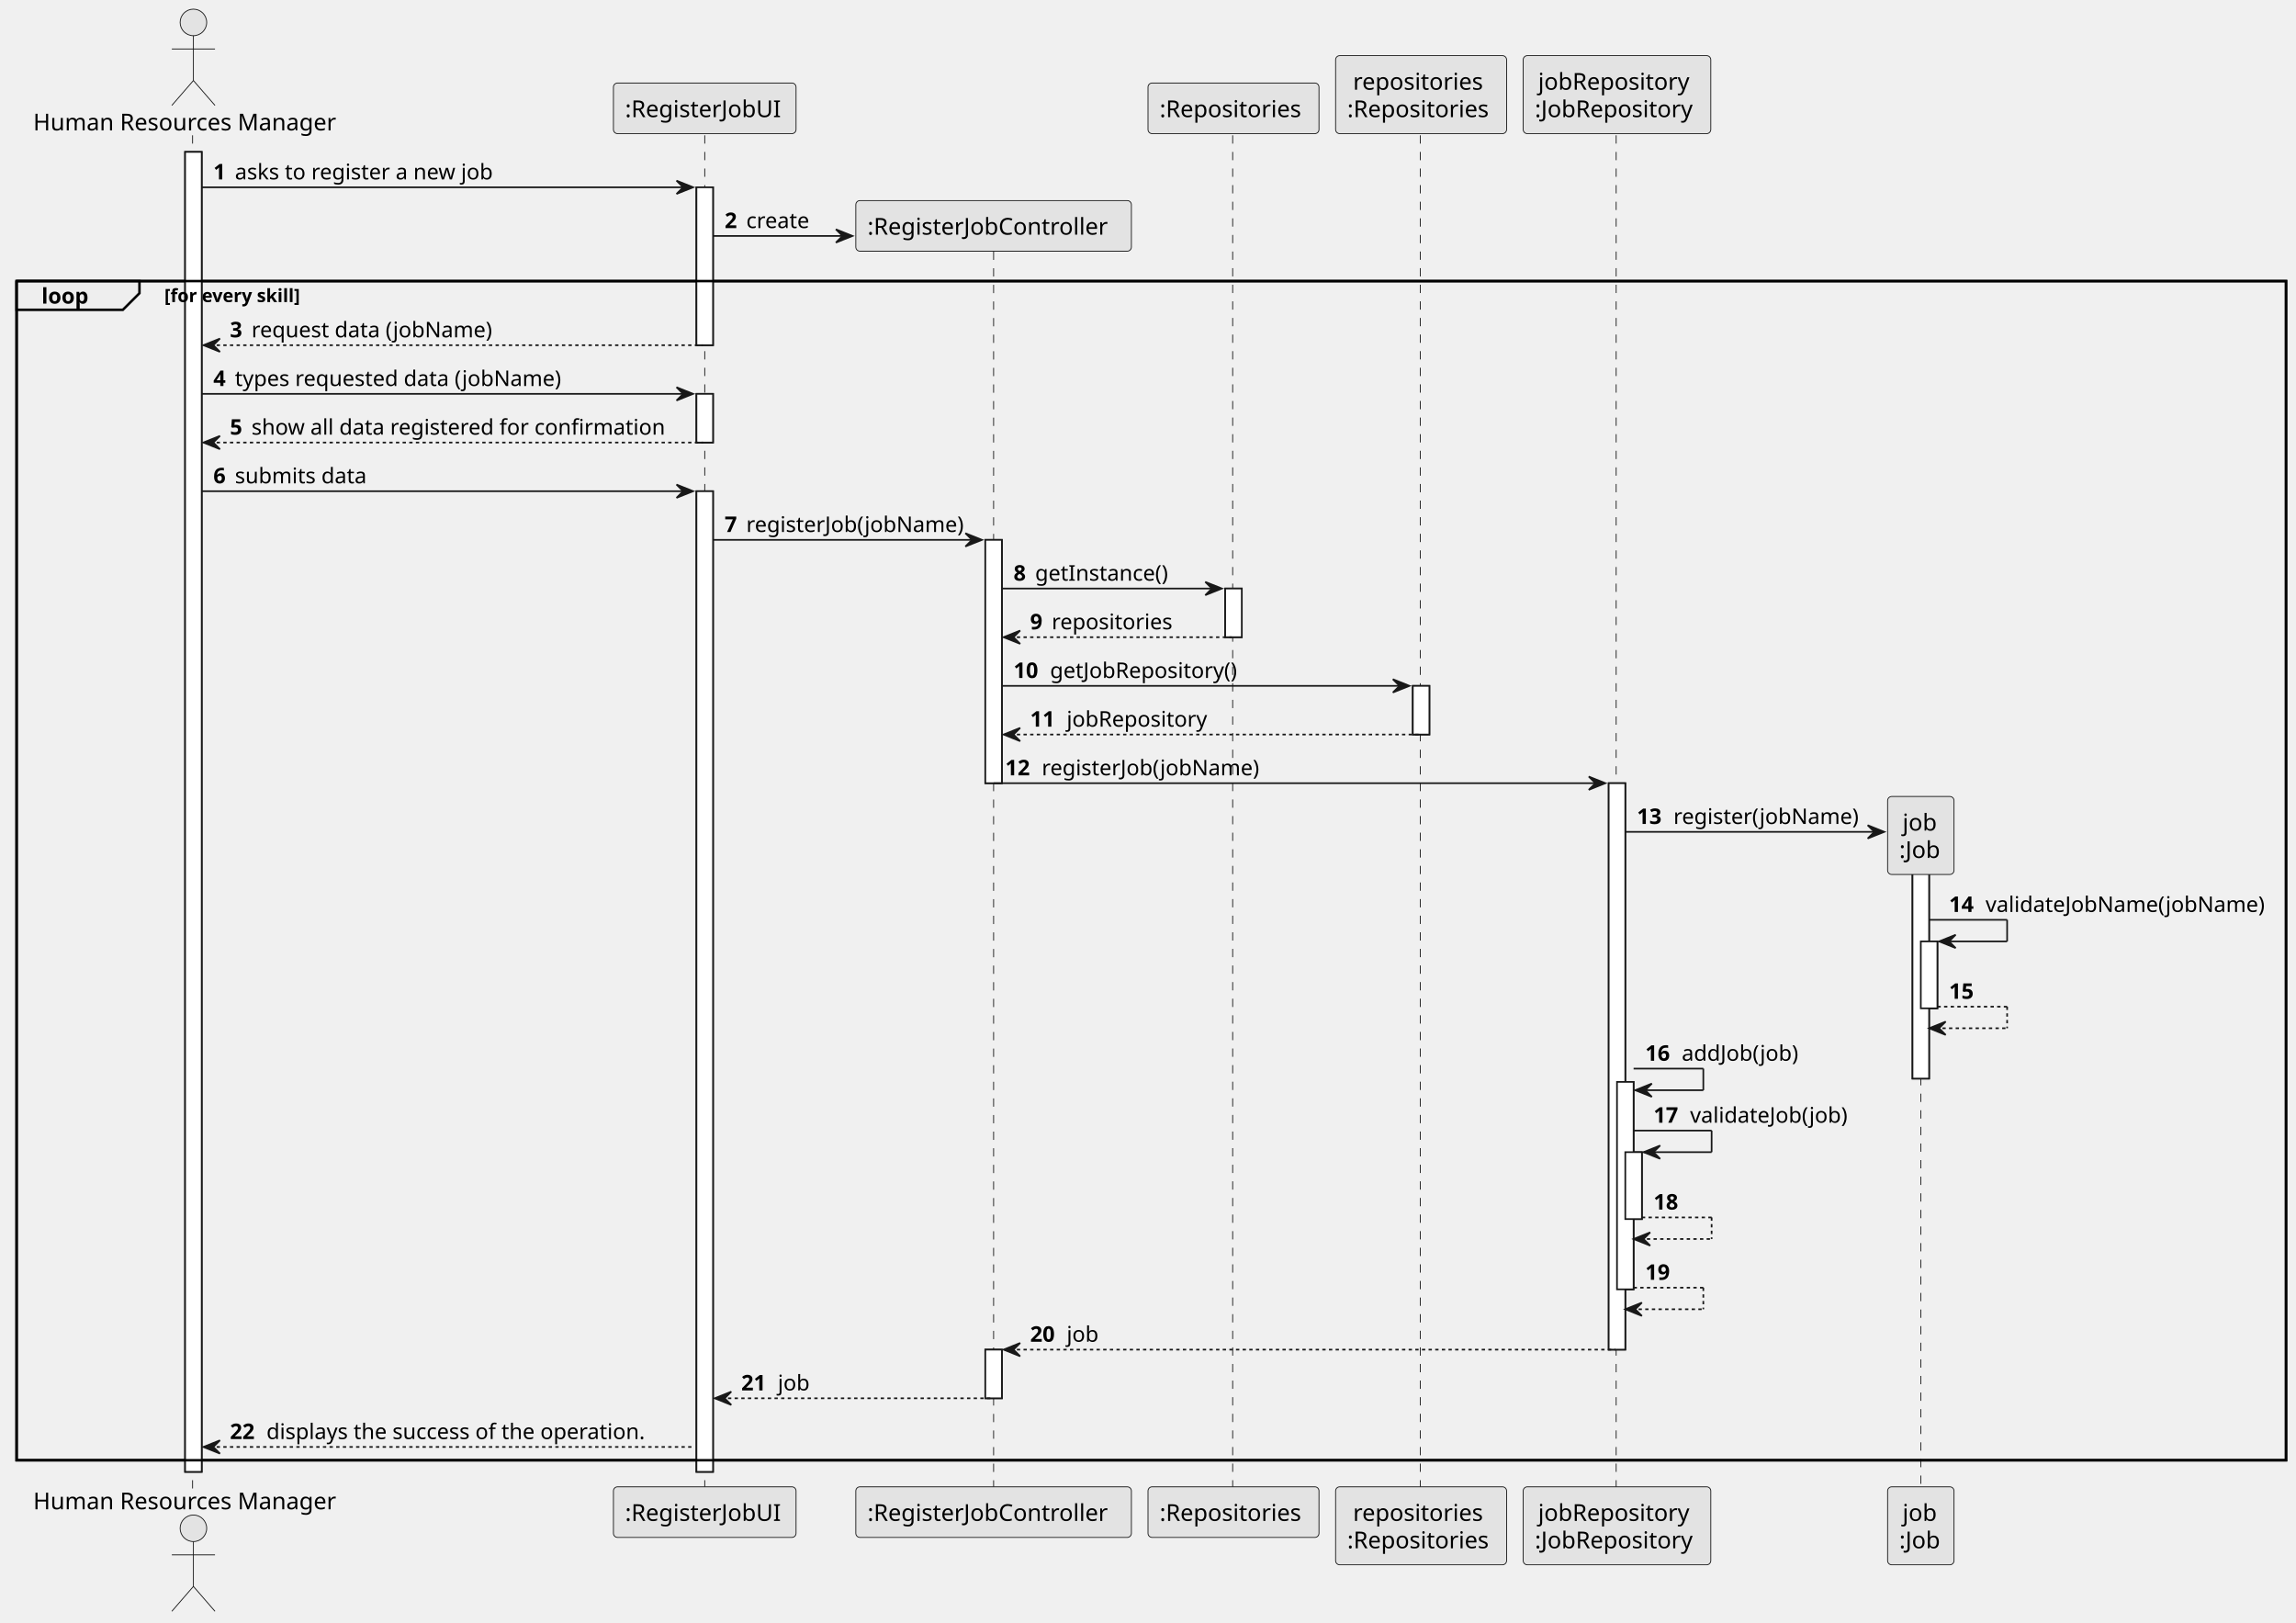
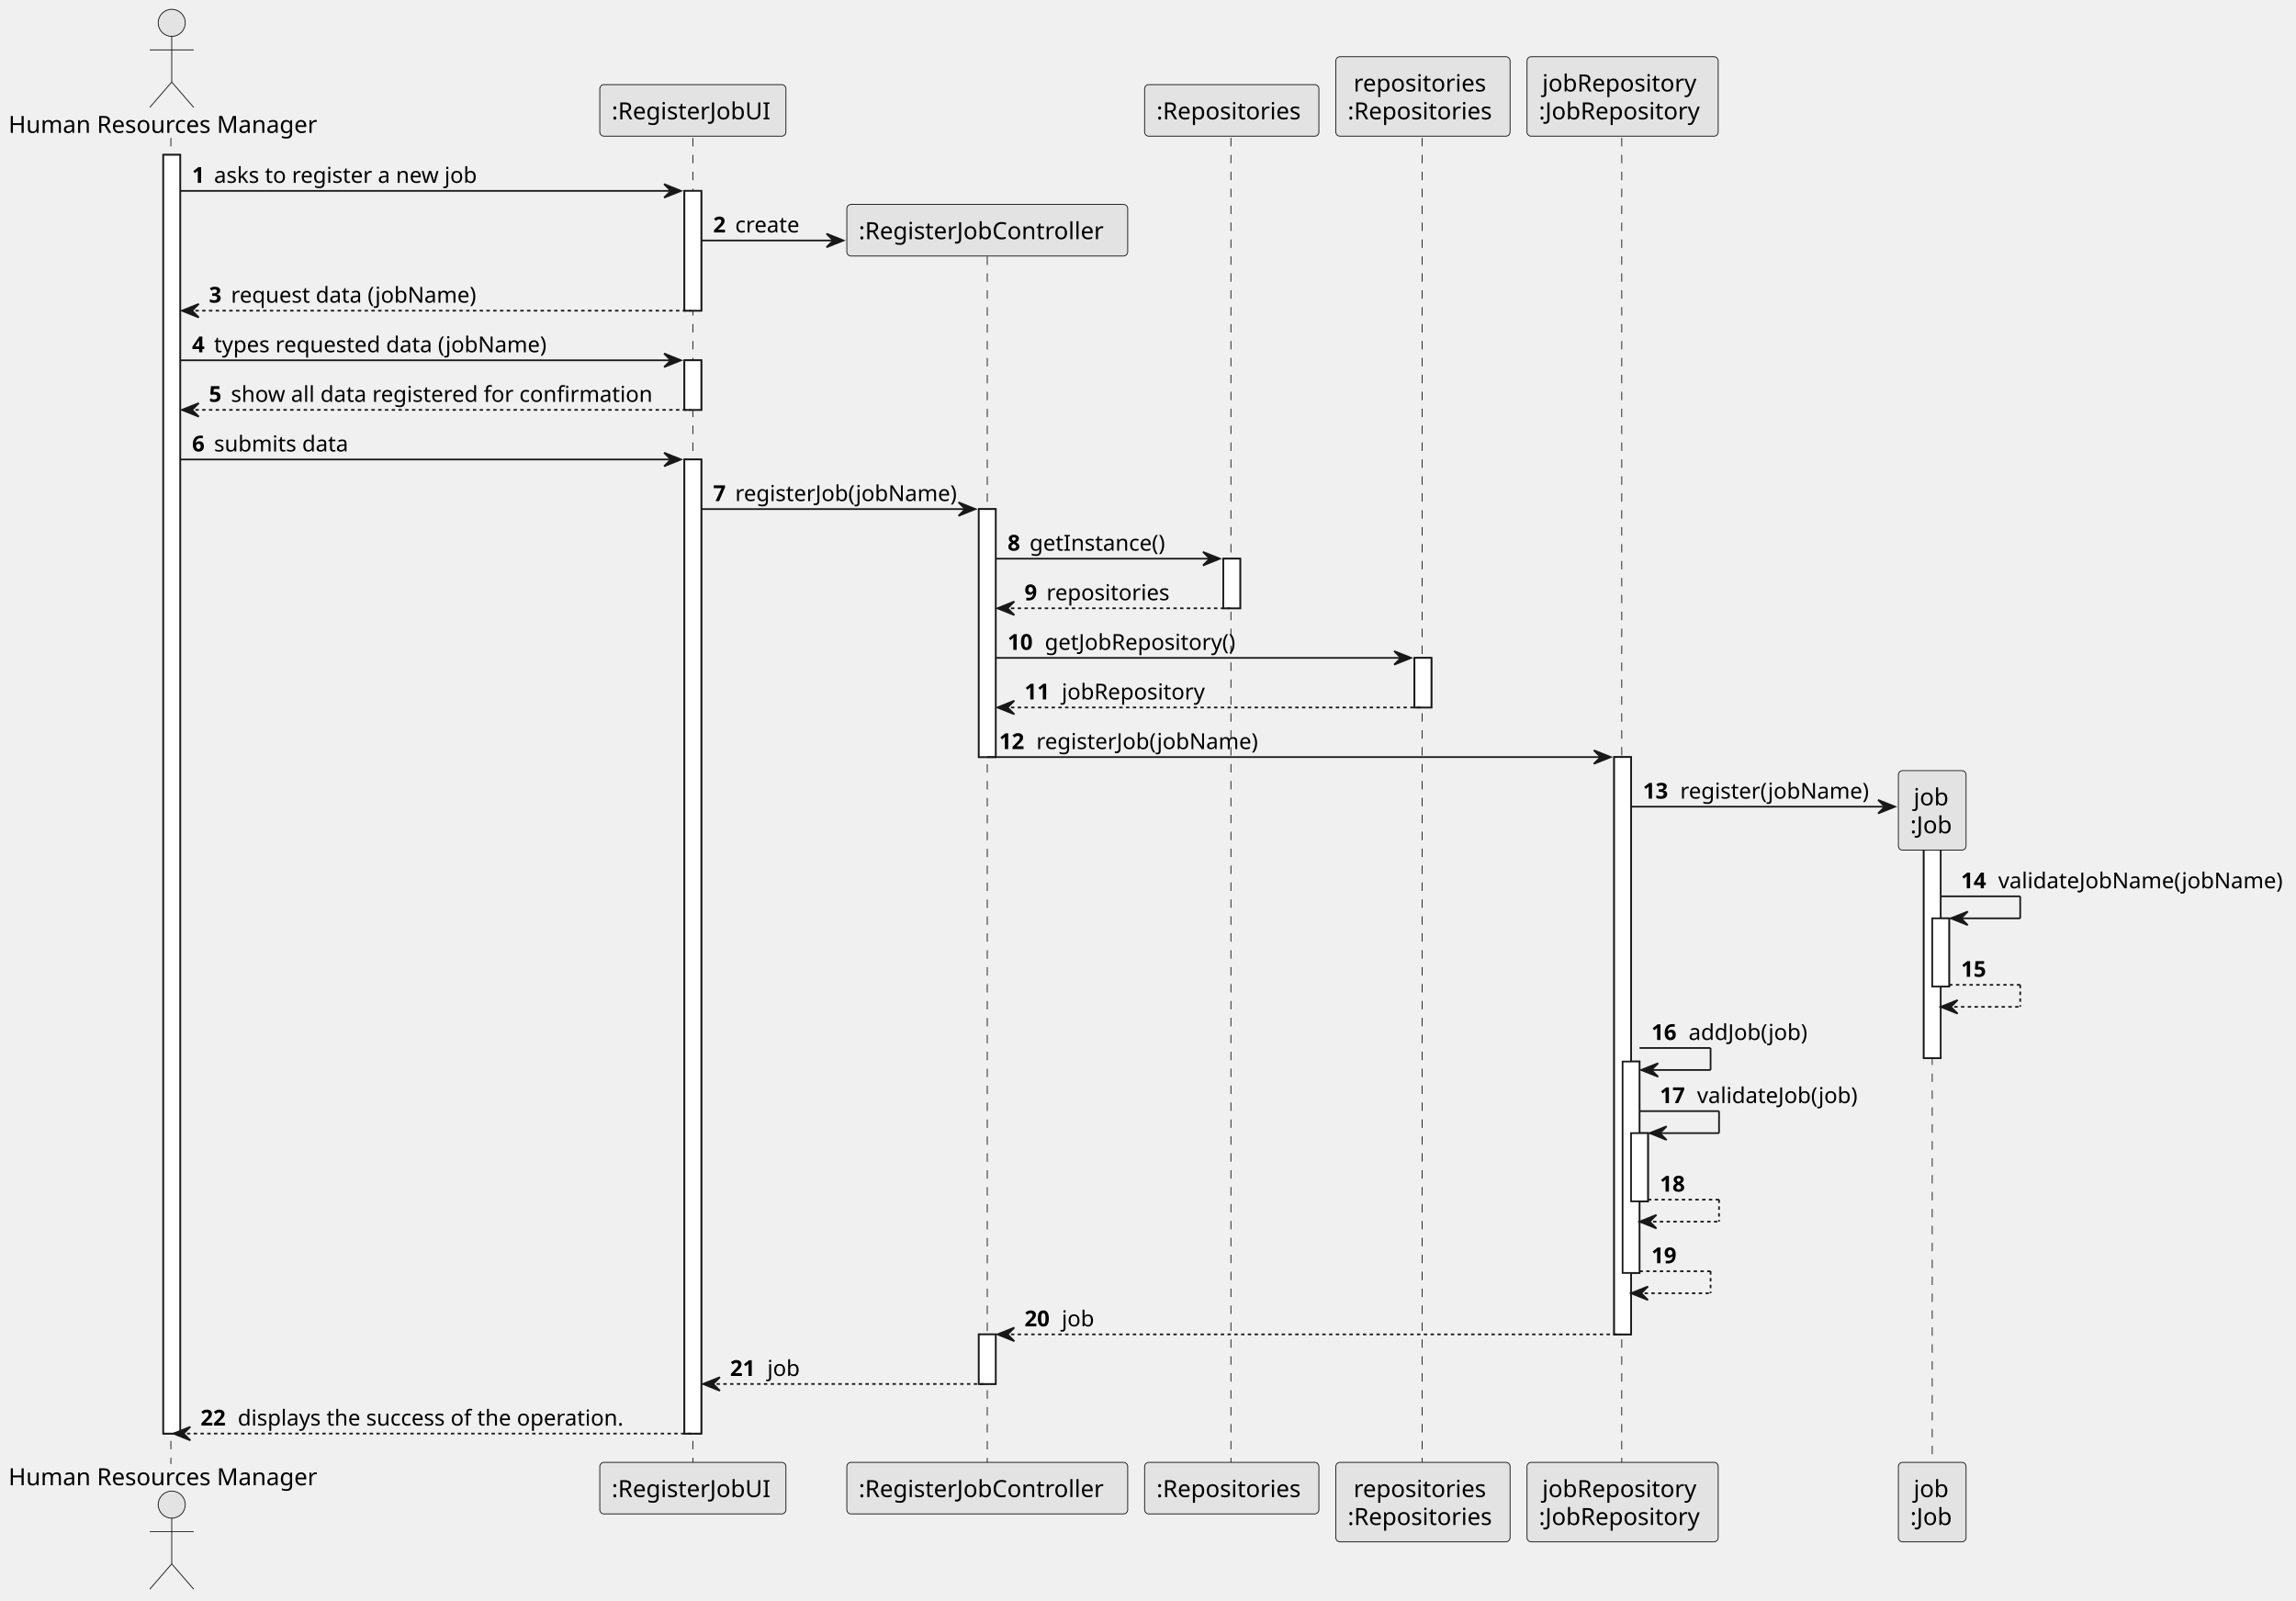
- <svg xmlns="http://www.w3.org/2000/svg" contentStyleType="text/css" height="977px" preserveAspectRatio="none" style="width:1383px;height:977px;background:#FFFFFF;" version="1.1" viewBox="0 0 1383 977" width="1383px" zoomAndPan="magnify">
+ <svg xmlns="http://www.w3.org/2000/svg" contentStyleType="text/css" height="946px" preserveAspectRatio="none" style="width:1357px;height:946px;background:#FFFFFF;" version="1.1" viewBox="0 0 1357 946" width="1357px" zoomAndPan="magnify">
  <defs />
  <g>
-     <rect fill="#FFFFFF" height="794.986" style="stroke:#181818;stroke-width:1.0;" width="10" x="111.5" y="91.488" />
-     <rect fill="#FFFFFF" height="95.109" style="stroke:#181818;stroke-width:1.0;" width="10" x="419.5" y="112.799" />
-     <rect fill="#FFFFFF" height="29.311" style="stroke:#181818;stroke-width:1.0;" width="10" x="419.5" y="237.219" />
-     <rect fill="#FFFFFF" height="590.635" style="stroke:#181818;stroke-width:1.0;" width="10" x="419.5" y="295.84" />
-     <rect fill="#FFFFFF" height="146.553" style="stroke:#181818;stroke-width:1.0;" width="10" x="593.5" y="325.15" />
-     <rect fill="#FFFFFF" height="29.311" style="stroke:#181818;stroke-width:1.0;" width="10" x="593.5" y="812.854" />
-     <rect fill="#FFFFFF" height="29.311" style="stroke:#181818;stroke-width:1.0;" width="10" x="738" y="354.461" />
-     <rect fill="#FFFFFF" height="29.311" style="stroke:#181818;stroke-width:1.0;" width="10" x="851" y="413.082" />
-     <rect fill="#FFFFFF" height="341.15" style="stroke:#181818;stroke-width:1.0;" width="10" x="969" y="471.703" />
-     <rect fill="#FFFFFF" height="124.932" style="stroke:#181818;stroke-width:1.0;" width="10" x="974" y="651.611" />
-     <rect fill="#FFFFFF" height="40.31" style="stroke:#181818;stroke-width:1.0;" width="10" x="979" y="693.922" />
-     <rect fill="#FFFFFF" height="138.598" style="stroke:#181818;stroke-width:1.0;" width="10" x="1152" y="511.014" />
-     <rect fill="#FFFFFF" height="40.31" style="stroke:#181818;stroke-width:1.0;" width="10" x="1157" y="566.99" />
-     <rect fill="none" height="710.188" style="stroke:#000000;stroke-width:1.5;" width="1367" x="10" y="169.287" />
-     <line style="stroke:#181818;stroke-width:0.5;stroke-dasharray:5.0,5.0;" x1="116" x2="116" y1="81.488" y2="896.475" />
-     <line style="stroke:#181818;stroke-width:0.5;stroke-dasharray:5.0,5.0;" x1="424.5" x2="424.5" y1="81.488" y2="896.475" />
-     <line style="stroke:#181818;stroke-width:0.5;stroke-dasharray:5.0,5.0;" x1="598.5" x2="598.5" y1="151.543" y2="896.475" />
-     <line style="stroke:#181818;stroke-width:0.5;stroke-dasharray:5.0,5.0;" x1="742.5" x2="742.5" y1="81.488" y2="896.475" />
-     <line style="stroke:#181818;stroke-width:0.5;stroke-dasharray:5.0,5.0;" x1="855.5" x2="855.5" y1="81.488" y2="896.475" />
-     <line style="stroke:#181818;stroke-width:0.5;stroke-dasharray:5.0,5.0;" x1="973.5" x2="973.5" y1="81.488" y2="896.475" />
-     <line style="stroke:#181818;stroke-width:0.5;stroke-dasharray:5.0,5.0;" x1="1157" x2="1157" y1="518.691" y2="896.475" />
-     <text fill="#000000" font-family="sans-serif" font-size="14" lengthAdjust="spacing" textLength="187" x="20" y="78.535">Human Resources Manager</text>
-     <ellipse cx="116.5" cy="13.5" fill="#E3E3E3" rx="8" ry="8" style="stroke:#181818;stroke-width:0.5;" />
-     <path d="M116.5,21.5 L116.5,48.5 M103.5,29.5 L129.5,29.5 M116.5,48.5 L103.5,63.5 M116.5,48.5 L129.5,63.5 " fill="none" style="stroke:#181818;stroke-width:0.5;" />
-     <text fill="#000000" font-family="sans-serif" font-size="14" lengthAdjust="spacing" textLength="187" x="20" y="909.01">Human Resources Manager</text>
-     <ellipse cx="116.5" cy="920.463" fill="#E3E3E3" rx="8" ry="8" style="stroke:#181818;stroke-width:0.5;" />
-     <path d="M116.5,928.463 L116.5,955.463 M103.5,936.463 L129.5,936.463 M116.5,955.463 L103.5,970.463 M116.5,955.463 L129.5,970.463 " fill="none" style="stroke:#181818;stroke-width:0.5;" />
-     <rect fill="#E3E3E3" height="30.488" rx="2.5" ry="2.5" style="stroke:#181818;stroke-width:0.5;" width="110" x="369.5" y="50" />
-     <text fill="#000000" font-family="sans-serif" font-size="14" lengthAdjust="spacing" textLength="96" x="376.5" y="70.535">:RegisterJobUI</text>
-     <rect fill="#E3E3E3" height="30.488" rx="2.5" ry="2.5" style="stroke:#181818;stroke-width:0.5;" width="110" x="369.5" y="895.475" />
-     <text fill="#000000" font-family="sans-serif" font-size="14" lengthAdjust="spacing" textLength="96" x="376.5" y="916.01">:RegisterJobUI</text>
-     <rect fill="#E3E3E3" height="30.488" rx="2.5" ry="2.5" style="stroke:#181818;stroke-width:0.5;" width="166" x="515.5" y="895.475" />
-     <text fill="#000000" font-family="sans-serif" font-size="14" lengthAdjust="spacing" textLength="152" x="522.5" y="916.01">:RegisterJobController</text>
-     <rect fill="#E3E3E3" height="30.488" rx="2.5" ry="2.5" style="stroke:#181818;stroke-width:0.5;" width="103" x="691.5" y="50" />
-     <text fill="#000000" font-family="sans-serif" font-size="14" lengthAdjust="spacing" textLength="89" x="698.5" y="70.535">:Repositories</text>
-     <rect fill="#E3E3E3" height="30.488" rx="2.5" ry="2.5" style="stroke:#181818;stroke-width:0.5;" width="103" x="691.5" y="895.475" />
-     <text fill="#000000" font-family="sans-serif" font-size="14" lengthAdjust="spacing" textLength="89" x="698.5" y="916.01">:Repositories</text>
-     <rect fill="#E3E3E3" height="46.977" rx="2.5" ry="2.5" style="stroke:#181818;stroke-width:0.5;" width="103" x="804.5" y="33.512" />
-     <text fill="#000000" font-family="sans-serif" font-size="14" lengthAdjust="spacing" textLength="82" x="815" y="54.047">repositories</text>
-     <text fill="#000000" font-family="sans-serif" font-size="14" lengthAdjust="spacing" textLength="89" x="811.5" y="70.535">:Repositories</text>
-     <rect fill="#E3E3E3" height="46.977" rx="2.5" ry="2.5" style="stroke:#181818;stroke-width:0.5;" width="103" x="804.5" y="895.475" />
-     <text fill="#000000" font-family="sans-serif" font-size="14" lengthAdjust="spacing" textLength="82" x="815" y="916.01">repositories</text>
-     <text fill="#000000" font-family="sans-serif" font-size="14" lengthAdjust="spacing" textLength="89" x="811.5" y="932.498">:Repositories</text>
-     <rect fill="#E3E3E3" height="46.977" rx="2.5" ry="2.5" style="stroke:#181818;stroke-width:0.5;" width="113" x="917.5" y="33.512" />
-     <text fill="#000000" font-family="sans-serif" font-size="14" lengthAdjust="spacing" textLength="95" x="926.5" y="54.047">jobRepository</text>
-     <text fill="#000000" font-family="sans-serif" font-size="14" lengthAdjust="spacing" textLength="99" x="924.5" y="70.535">:JobRepository</text>
-     <rect fill="#E3E3E3" height="46.977" rx="2.5" ry="2.5" style="stroke:#181818;stroke-width:0.5;" width="113" x="917.5" y="895.475" />
-     <text fill="#000000" font-family="sans-serif" font-size="14" lengthAdjust="spacing" textLength="95" x="926.5" y="916.01">jobRepository</text>
-     <text fill="#000000" font-family="sans-serif" font-size="14" lengthAdjust="spacing" textLength="99" x="924.5" y="932.498">:JobRepository</text>
-     <rect fill="#E3E3E3" height="46.977" rx="2.5" ry="2.5" style="stroke:#181818;stroke-width:0.5;" width="40" x="1137" y="895.475" />
-     <text fill="#000000" font-family="sans-serif" font-size="14" lengthAdjust="spacing" textLength="22" x="1146" y="916.01">job</text>
-     <text fill="#000000" font-family="sans-serif" font-size="14" lengthAdjust="spacing" textLength="26" x="1144" y="932.498">:Job</text>
-     <rect fill="#FFFFFF" height="794.986" style="stroke:#181818;stroke-width:1.0;" width="10" x="111.5" y="91.488" />
-     <rect fill="#FFFFFF" height="95.109" style="stroke:#181818;stroke-width:1.0;" width="10" x="419.5" y="112.799" />
-     <rect fill="#FFFFFF" height="29.311" style="stroke:#181818;stroke-width:1.0;" width="10" x="419.5" y="237.219" />
-     <rect fill="#FFFFFF" height="590.635" style="stroke:#181818;stroke-width:1.0;" width="10" x="419.5" y="295.84" />
-     <rect fill="#FFFFFF" height="146.553" style="stroke:#181818;stroke-width:1.0;" width="10" x="593.5" y="325.15" />
-     <rect fill="#FFFFFF" height="29.311" style="stroke:#181818;stroke-width:1.0;" width="10" x="593.5" y="812.854" />
-     <rect fill="#FFFFFF" height="29.311" style="stroke:#181818;stroke-width:1.0;" width="10" x="738" y="354.461" />
-     <rect fill="#FFFFFF" height="29.311" style="stroke:#181818;stroke-width:1.0;" width="10" x="851" y="413.082" />
-     <rect fill="#FFFFFF" height="341.15" style="stroke:#181818;stroke-width:1.0;" width="10" x="969" y="471.703" />
-     <rect fill="#FFFFFF" height="124.932" style="stroke:#181818;stroke-width:1.0;" width="10" x="974" y="651.611" />
-     <rect fill="#FFFFFF" height="40.31" style="stroke:#181818;stroke-width:1.0;" width="10" x="979" y="693.922" />
-     <rect fill="#FFFFFF" height="138.598" style="stroke:#181818;stroke-width:1.0;" width="10" x="1152" y="511.014" />
-     <rect fill="#FFFFFF" height="40.31" style="stroke:#181818;stroke-width:1.0;" width="10" x="1157" y="566.99" />
-     <polygon fill="#181818" points="407.5,108.799,417.5,112.799,407.5,116.799,411.5,112.799" style="stroke:#181818;stroke-width:1.0;" />
-     <line style="stroke:#181818;stroke-width:1.0;" x1="121.5" x2="413.5" y1="112.799" y2="112.799" />
-     <text fill="#000000" font-family="sans-serif" font-size="13" font-weight="bold" lengthAdjust="spacing" textLength="9" x="128.5" y="108.057">1</text>
-     <text fill="#000000" font-family="sans-serif" font-size="13" lengthAdjust="spacing" textLength="162" x="141.5" y="108.057">asks to register a new job</text>
-     <polygon fill="#181818" points="503.5,138.109,513.5,142.109,503.5,146.109,507.5,142.109" style="stroke:#181818;stroke-width:1.0;" />
-     <line style="stroke:#181818;stroke-width:1.0;" x1="429.5" x2="509.5" y1="142.109" y2="142.109" />
-     <text fill="#000000" font-family="sans-serif" font-size="13" font-weight="bold" lengthAdjust="spacing" textLength="9" x="436.5" y="137.367">2</text>
-     <text fill="#000000" font-family="sans-serif" font-size="13" lengthAdjust="spacing" textLength="38" x="449.5" y="137.367">create</text>
-     <rect fill="#E3E3E3" height="30.488" rx="2.5" ry="2.5" style="stroke:#181818;stroke-width:0.5;" width="166" x="515.5" y="120.799" />
-     <text fill="#000000" font-family="sans-serif" font-size="14" lengthAdjust="spacing" textLength="152" x="522.5" y="141.334">:RegisterJobController</text>
-     <path d="M10,169.287 L84,169.287 L84,176.598 L74,186.598 L10,186.598 L10,169.287 " fill="#EEEEEE" style="stroke:#000000;stroke-width:1.5;" />
-     <rect fill="none" height="710.188" style="stroke:#000000;stroke-width:1.5;" width="1367" x="10" y="169.287" />
-     <text fill="#000000" font-family="sans-serif" font-size="13" font-weight="bold" lengthAdjust="spacing" textLength="29" x="25" y="182.856">loop</text>
-     <text fill="#000000" font-family="sans-serif" font-size="11" font-weight="bold" lengthAdjust="spacing" textLength="88" x="99" y="181.922">[for every skill]</text>
-     <polygon fill="#181818" points="132.5,203.908,122.5,207.908,132.5,211.908,128.5,207.908" style="stroke:#181818;stroke-width:1.0;" />
-     <line style="stroke:#181818;stroke-width:1.0;stroke-dasharray:2.0,2.0;" x1="126.5" x2="423.5" y1="207.908" y2="207.908" />
-     <text fill="#000000" font-family="sans-serif" font-size="13" font-weight="bold" lengthAdjust="spacing" textLength="9" x="138.5" y="203.166">3</text>
-     <text fill="#000000" font-family="sans-serif" font-size="13" lengthAdjust="spacing" textLength="146" x="151.5" y="203.166">request data (jobName)</text>
-     <polygon fill="#181818" points="407.5,233.219,417.5,237.219,407.5,241.219,411.5,237.219" style="stroke:#181818;stroke-width:1.0;" />
-     <line style="stroke:#181818;stroke-width:1.0;" x1="121.5" x2="413.5" y1="237.219" y2="237.219" />
-     <text fill="#000000" font-family="sans-serif" font-size="13" font-weight="bold" lengthAdjust="spacing" textLength="9" x="128.5" y="232.477">4</text>
-     <text fill="#000000" font-family="sans-serif" font-size="13" lengthAdjust="spacing" textLength="199" x="141.5" y="232.477">types requested data (jobName)</text>
-     <polygon fill="#181818" points="132.5,262.529,122.5,266.529,132.5,270.529,128.5,266.529" style="stroke:#181818;stroke-width:1.0;" />
-     <line style="stroke:#181818;stroke-width:1.0;stroke-dasharray:2.0,2.0;" x1="126.5" x2="423.5" y1="266.529" y2="266.529" />
-     <text fill="#000000" font-family="sans-serif" font-size="13" font-weight="bold" lengthAdjust="spacing" textLength="9" x="138.5" y="261.787">5</text>
-     <text fill="#000000" font-family="sans-serif" font-size="13" lengthAdjust="spacing" textLength="261" x="151.5" y="261.787">show all data registered  for confirmation</text>
-     <polygon fill="#181818" points="407.5,291.84,417.5,295.84,407.5,299.84,411.5,295.84" style="stroke:#181818;stroke-width:1.0;" />
-     <line style="stroke:#181818;stroke-width:1.0;" x1="121.5" x2="413.5" y1="295.84" y2="295.84" />
-     <text fill="#000000" font-family="sans-serif" font-size="13" font-weight="bold" lengthAdjust="spacing" textLength="9" x="128.5" y="291.098">6</text>
-     <text fill="#000000" font-family="sans-serif" font-size="13" lengthAdjust="spacing" textLength="82" x="141.5" y="291.098">submits data</text>
-     <polygon fill="#181818" points="581.5,321.15,591.5,325.15,581.5,329.15,585.5,325.15" style="stroke:#181818;stroke-width:1.0;" />
-     <line style="stroke:#181818;stroke-width:1.0;" x1="429.5" x2="587.5" y1="325.15" y2="325.15" />
-     <text fill="#000000" font-family="sans-serif" font-size="13" font-weight="bold" lengthAdjust="spacing" textLength="9" x="436.5" y="320.408">7</text>
-     <text fill="#000000" font-family="sans-serif" font-size="13" lengthAdjust="spacing" textLength="132" x="449.5" y="320.408">registerJob(jobName)</text>
-     <polygon fill="#181818" points="726,350.461,736,354.461,726,358.461,730,354.461" style="stroke:#181818;stroke-width:1.0;" />
-     <line style="stroke:#181818;stroke-width:1.0;" x1="603.5" x2="732" y1="354.461" y2="354.461" />
-     <text fill="#000000" font-family="sans-serif" font-size="13" font-weight="bold" lengthAdjust="spacing" textLength="9" x="610.5" y="349.719">8</text>
-     <text fill="#000000" font-family="sans-serif" font-size="13" lengthAdjust="spacing" textLength="81" x="623.5" y="349.719">getInstance()</text>
-     <polygon fill="#181818" points="614.5,379.772,604.5,383.772,614.5,387.772,610.5,383.772" style="stroke:#181818;stroke-width:1.0;" />
-     <line style="stroke:#181818;stroke-width:1.0;stroke-dasharray:2.0,2.0;" x1="608.5" x2="742" y1="383.772" y2="383.772" />
-     <text fill="#000000" font-family="sans-serif" font-size="13" font-weight="bold" lengthAdjust="spacing" textLength="9" x="620.5" y="379.029">9</text>
-     <text fill="#000000" font-family="sans-serif" font-size="13" lengthAdjust="spacing" textLength="75" x="633.5" y="379.029">repositories</text>
-     <polygon fill="#181818" points="839,409.082,849,413.082,839,417.082,843,413.082" style="stroke:#181818;stroke-width:1.0;" />
-     <line style="stroke:#181818;stroke-width:1.0;" x1="603.5" x2="845" y1="413.082" y2="413.082" />
-     <text fill="#000000" font-family="sans-serif" font-size="13" font-weight="bold" lengthAdjust="spacing" textLength="18" x="610.5" y="408.34">10</text>
-     <text fill="#000000" font-family="sans-serif" font-size="13" lengthAdjust="spacing" textLength="115" x="632.5" y="408.34">getJobRepository()</text>
-     <polygon fill="#181818" points="614.5,438.393,604.5,442.393,614.5,446.393,610.5,442.393" style="stroke:#181818;stroke-width:1.0;" />
-     <line style="stroke:#181818;stroke-width:1.0;stroke-dasharray:2.0,2.0;" x1="608.5" x2="855" y1="442.393" y2="442.393" />
-     <text fill="#000000" font-family="sans-serif" font-size="13" font-weight="bold" lengthAdjust="spacing" textLength="18" x="620.5" y="437.65">11</text>
-     <text fill="#000000" font-family="sans-serif" font-size="13" lengthAdjust="spacing" textLength="87" x="642.5" y="437.65">jobRepository</text>
-     <polygon fill="#181818" points="957,467.703,967,471.703,957,475.703,961,471.703" style="stroke:#181818;stroke-width:1.0;" />
-     <line style="stroke:#181818;stroke-width:1.0;" x1="598.5" x2="963" y1="471.703" y2="471.703" />
-     <text fill="#000000" font-family="sans-serif" font-size="13" font-weight="bold" lengthAdjust="spacing" textLength="18" x="605.5" y="466.961">12</text>
-     <text fill="#000000" font-family="sans-serif" font-size="13" lengthAdjust="spacing" textLength="132" x="627.5" y="466.961">registerJob(jobName)</text>
-     <polygon fill="#181818" points="1125,497.014,1135,501.014,1125,505.014,1129,501.014" style="stroke:#181818;stroke-width:1.0;" />
-     <line style="stroke:#181818;stroke-width:1.0;" x1="979" x2="1131" y1="501.014" y2="501.014" />
-     <text fill="#000000" font-family="sans-serif" font-size="13" font-weight="bold" lengthAdjust="spacing" textLength="18" x="986" y="496.272">13</text>
-     <text fill="#000000" font-family="sans-serif" font-size="13" lengthAdjust="spacing" textLength="112" x="1008" y="496.272">register(jobName)</text>
-     <rect fill="#E3E3E3" height="46.977" rx="2.5" ry="2.5" style="stroke:#181818;stroke-width:0.5;" width="40" x="1137" y="479.703" />
-     <text fill="#000000" font-family="sans-serif" font-size="14" lengthAdjust="spacing" textLength="22" x="1146" y="500.238">job</text>
-     <text fill="#000000" font-family="sans-serif" font-size="14" lengthAdjust="spacing" textLength="26" x="1144" y="516.727">:Job</text>
-     <line style="stroke:#181818;stroke-width:1.0;" x1="1162" x2="1209" y1="553.99" y2="553.99" />
-     <line style="stroke:#181818;stroke-width:1.0;" x1="1209" x2="1209" y1="553.99" y2="566.99" />
-     <line style="stroke:#181818;stroke-width:1.0;" x1="1168" x2="1209" y1="566.99" y2="566.99" />
-     <polygon fill="#181818" points="1178,562.99,1168,566.99,1178,570.99,1174,566.99" style="stroke:#181818;stroke-width:1.0;" />
-     <text fill="#000000" font-family="sans-serif" font-size="13" font-weight="bold" lengthAdjust="spacing" textLength="18" x="1174" y="549.248">14</text>
-     <text fill="#000000" font-family="sans-serif" font-size="13" lengthAdjust="spacing" textLength="169" x="1196" y="549.248">validateJobName(jobName)</text>
-     <line style="stroke:#181818;stroke-width:1.0;stroke-dasharray:2.0,2.0;" x1="1167" x2="1209" y1="606.301" y2="606.301" />
-     <line style="stroke:#181818;stroke-width:1.0;stroke-dasharray:2.0,2.0;" x1="1209" x2="1209" y1="606.301" y2="619.301" />
-     <line style="stroke:#181818;stroke-width:1.0;stroke-dasharray:2.0,2.0;" x1="1162" x2="1209" y1="619.301" y2="619.301" />
-     <polygon fill="#181818" points="1172,615.301,1162,619.301,1172,623.301,1168,619.301" style="stroke:#181818;stroke-width:1.0;" />
-     <text fill="#000000" font-family="sans-serif" font-size="13" font-weight="bold" lengthAdjust="spacing" textLength="18" x="1174" y="601.559">15</text>
-     <text fill="#000000" font-family="sans-serif" font-size="13" lengthAdjust="spacing" textLength="4" x="1196" y="601.559"> </text>
-     <line style="stroke:#181818;stroke-width:1.0;" x1="984" x2="1026" y1="643.611" y2="643.611" />
-     <line style="stroke:#181818;stroke-width:1.0;" x1="1026" x2="1026" y1="643.611" y2="656.611" />
-     <line style="stroke:#181818;stroke-width:1.0;" x1="985" x2="1026" y1="656.611" y2="656.611" />
-     <polygon fill="#181818" points="995,652.611,985,656.611,995,660.611,991,656.611" style="stroke:#181818;stroke-width:1.0;" />
-     <text fill="#000000" font-family="sans-serif" font-size="13" font-weight="bold" lengthAdjust="spacing" textLength="18" x="991" y="638.869">16</text>
-     <text fill="#000000" font-family="sans-serif" font-size="13" lengthAdjust="spacing" textLength="71" x="1013" y="638.869">addJob(job)</text>
-     <line style="stroke:#181818;stroke-width:1.0;" x1="984" x2="1031" y1="680.922" y2="680.922" />
-     <line style="stroke:#181818;stroke-width:1.0;" x1="1031" x2="1031" y1="680.922" y2="693.922" />
-     <line style="stroke:#181818;stroke-width:1.0;" x1="990" x2="1031" y1="693.922" y2="693.922" />
-     <polygon fill="#181818" points="1000,689.922,990,693.922,1000,697.922,996,693.922" style="stroke:#181818;stroke-width:1.0;" />
-     <text fill="#000000" font-family="sans-serif" font-size="13" font-weight="bold" lengthAdjust="spacing" textLength="18" x="996" y="676.18">17</text>
-     <text fill="#000000" font-family="sans-serif" font-size="13" lengthAdjust="spacing" textLength="97" x="1018" y="676.18">validateJob(job)</text>
-     <line style="stroke:#181818;stroke-width:1.0;stroke-dasharray:2.0,2.0;" x1="989" x2="1031" y1="733.232" y2="733.232" />
-     <line style="stroke:#181818;stroke-width:1.0;stroke-dasharray:2.0,2.0;" x1="1031" x2="1031" y1="733.232" y2="746.232" />
-     <line style="stroke:#181818;stroke-width:1.0;stroke-dasharray:2.0,2.0;" x1="984" x2="1031" y1="746.232" y2="746.232" />
-     <polygon fill="#181818" points="994,742.232,984,746.232,994,750.232,990,746.232" style="stroke:#181818;stroke-width:1.0;" />
-     <text fill="#000000" font-family="sans-serif" font-size="13" font-weight="bold" lengthAdjust="spacing" textLength="18" x="996" y="728.49">18</text>
-     <text fill="#000000" font-family="sans-serif" font-size="13" lengthAdjust="spacing" textLength="4" x="1018" y="728.49"> </text>
-     <line style="stroke:#181818;stroke-width:1.0;stroke-dasharray:2.0,2.0;" x1="984" x2="1026" y1="775.543" y2="775.543" />
-     <line style="stroke:#181818;stroke-width:1.0;stroke-dasharray:2.0,2.0;" x1="1026" x2="1026" y1="775.543" y2="788.543" />
-     <line style="stroke:#181818;stroke-width:1.0;stroke-dasharray:2.0,2.0;" x1="979" x2="1026" y1="788.543" y2="788.543" />
-     <polygon fill="#181818" points="989,784.543,979,788.543,989,792.543,985,788.543" style="stroke:#181818;stroke-width:1.0;" />
-     <text fill="#000000" font-family="sans-serif" font-size="13" font-weight="bold" lengthAdjust="spacing" textLength="18" x="991" y="770.801">19</text>
-     <text fill="#000000" font-family="sans-serif" font-size="13" lengthAdjust="spacing" textLength="4" x="1013" y="770.801"> </text>
-     <polygon fill="#181818" points="614.5,808.854,604.5,812.854,614.5,816.854,610.5,812.854" style="stroke:#181818;stroke-width:1.0;" />
-     <line style="stroke:#181818;stroke-width:1.0;stroke-dasharray:2.0,2.0;" x1="608.5" x2="973" y1="812.854" y2="812.854" />
-     <text fill="#000000" font-family="sans-serif" font-size="13" font-weight="bold" lengthAdjust="spacing" textLength="18" x="620.5" y="808.111">20</text>
-     <text fill="#000000" font-family="sans-serif" font-size="13" lengthAdjust="spacing" textLength="20" x="642.5" y="808.111">job</text>
-     <polygon fill="#181818" points="440.5,838.164,430.5,842.164,440.5,846.164,436.5,842.164" style="stroke:#181818;stroke-width:1.0;" />
-     <line style="stroke:#181818;stroke-width:1.0;stroke-dasharray:2.0,2.0;" x1="434.5" x2="597.5" y1="842.164" y2="842.164" />
-     <text fill="#000000" font-family="sans-serif" font-size="13" font-weight="bold" lengthAdjust="spacing" textLength="18" x="446.5" y="837.422">21</text>
-     <text fill="#000000" font-family="sans-serif" font-size="13" lengthAdjust="spacing" textLength="20" x="468.5" y="837.422">job</text>
-     <polygon fill="#181818" points="132.5,867.475,122.5,871.475,132.5,875.475,128.5,871.475" style="stroke:#181818;stroke-width:1.0;" />
-     <line style="stroke:#181818;stroke-width:1.0;stroke-dasharray:2.0,2.0;" x1="126.5" x2="418.5" y1="871.475" y2="871.475" />
-     <text fill="#000000" font-family="sans-serif" font-size="13" font-weight="bold" lengthAdjust="spacing" textLength="18" x="138.5" y="866.732">22</text>
-     <text fill="#000000" font-family="sans-serif" font-size="13" lengthAdjust="spacing" textLength="239" x="160.5" y="866.732">displays the success of the operation.</text>
+     <rect fill="#FFFFFF" height="755.676" style="stroke:#181818;stroke-width:1.0;" width="10" x="96.5" y="91.488" />
+     <rect fill="#FFFFFF" height="70.799" style="stroke:#181818;stroke-width:1.0;" width="10" x="404.5" y="112.799" />
+     <rect fill="#FFFFFF" height="29.311" style="stroke:#181818;stroke-width:1.0;" width="10" x="404.5" y="212.908" />
+     <rect fill="#FFFFFF" height="575.635" style="stroke:#181818;stroke-width:1.0;" width="10" x="404.5" y="271.529" />
+     <rect fill="#FFFFFF" height="146.553" style="stroke:#181818;stroke-width:1.0;" width="10" x="578.5" y="300.84" />
+     <rect fill="#FFFFFF" height="29.311" style="stroke:#181818;stroke-width:1.0;" width="10" x="578.5" y="788.543" />
+     <rect fill="#FFFFFF" height="29.311" style="stroke:#181818;stroke-width:1.0;" width="10" x="723" y="330.15" />
+     <rect fill="#FFFFFF" height="29.311" style="stroke:#181818;stroke-width:1.0;" width="10" x="836" y="388.772" />
+     <rect fill="#FFFFFF" height="341.15" style="stroke:#181818;stroke-width:1.0;" width="10" x="954" y="447.393" />
+     <rect fill="#FFFFFF" height="124.932" style="stroke:#181818;stroke-width:1.0;" width="10" x="959" y="627.301" />
+     <rect fill="#FFFFFF" height="40.31" style="stroke:#181818;stroke-width:1.0;" width="10" x="964" y="669.611" />
+     <rect fill="#FFFFFF" height="138.598" style="stroke:#181818;stroke-width:1.0;" width="10" x="1137" y="486.703" />
+     <rect fill="#FFFFFF" height="40.31" style="stroke:#181818;stroke-width:1.0;" width="10" x="1142" y="542.68" />
+     <line style="stroke:#181818;stroke-width:0.5;stroke-dasharray:5.0,5.0;" x1="101" x2="101" y1="81.488" y2="865.164" />
+     <line style="stroke:#181818;stroke-width:0.5;stroke-dasharray:5.0,5.0;" x1="409.5" x2="409.5" y1="81.488" y2="865.164" />
+     <line style="stroke:#181818;stroke-width:0.5;stroke-dasharray:5.0,5.0;" x1="583.5" x2="583.5" y1="151.543" y2="865.164" />
+     <line style="stroke:#181818;stroke-width:0.5;stroke-dasharray:5.0,5.0;" x1="727.5" x2="727.5" y1="81.488" y2="865.164" />
+     <line style="stroke:#181818;stroke-width:0.5;stroke-dasharray:5.0,5.0;" x1="840.5" x2="840.5" y1="81.488" y2="865.164" />
+     <line style="stroke:#181818;stroke-width:0.5;stroke-dasharray:5.0,5.0;" x1="958.5" x2="958.5" y1="81.488" y2="865.164" />
+     <line style="stroke:#181818;stroke-width:0.5;stroke-dasharray:5.0,5.0;" x1="1142" x2="1142" y1="494.381" y2="865.164" />
+     <text fill="#000000" font-family="sans-serif" font-size="14" lengthAdjust="spacing" textLength="187" x="5" y="78.535">Human Resources Manager</text>
+     <ellipse cx="101.5" cy="13.5" fill="#E3E3E3" rx="8" ry="8" style="stroke:#181818;stroke-width:0.5;" />
+     <path d="M101.5,21.5 L101.5,48.5 M88.5,29.5 L114.5,29.5 M101.5,48.5 L88.5,63.5 M101.5,48.5 L114.5,63.5 " fill="none" style="stroke:#181818;stroke-width:0.5;" />
+     <text fill="#000000" font-family="sans-serif" font-size="14" lengthAdjust="spacing" textLength="187" x="5" y="877.699">Human Resources Manager</text>
+     <ellipse cx="101.5" cy="889.152" fill="#E3E3E3" rx="8" ry="8" style="stroke:#181818;stroke-width:0.5;" />
+     <path d="M101.5,897.152 L101.5,924.152 M88.5,905.152 L114.5,905.152 M101.5,924.152 L88.5,939.152 M101.5,924.152 L114.5,939.152 " fill="none" style="stroke:#181818;stroke-width:0.5;" />
+     <rect fill="#E3E3E3" height="30.488" rx="2.5" ry="2.5" style="stroke:#181818;stroke-width:0.5;" width="110" x="354.5" y="50" />
+     <text fill="#000000" font-family="sans-serif" font-size="14" lengthAdjust="spacing" textLength="96" x="361.5" y="70.535">:RegisterJobUI</text>
+     <rect fill="#E3E3E3" height="30.488" rx="2.5" ry="2.5" style="stroke:#181818;stroke-width:0.5;" width="110" x="354.5" y="864.164" />
+     <text fill="#000000" font-family="sans-serif" font-size="14" lengthAdjust="spacing" textLength="96" x="361.5" y="884.699">:RegisterJobUI</text>
+     <rect fill="#E3E3E3" height="30.488" rx="2.5" ry="2.5" style="stroke:#181818;stroke-width:0.5;" width="166" x="500.5" y="864.164" />
+     <text fill="#000000" font-family="sans-serif" font-size="14" lengthAdjust="spacing" textLength="152" x="507.5" y="884.699">:RegisterJobController</text>
+     <rect fill="#E3E3E3" height="30.488" rx="2.5" ry="2.5" style="stroke:#181818;stroke-width:0.5;" width="103" x="676.5" y="50" />
+     <text fill="#000000" font-family="sans-serif" font-size="14" lengthAdjust="spacing" textLength="89" x="683.5" y="70.535">:Repositories</text>
+     <rect fill="#E3E3E3" height="30.488" rx="2.5" ry="2.5" style="stroke:#181818;stroke-width:0.5;" width="103" x="676.5" y="864.164" />
+     <text fill="#000000" font-family="sans-serif" font-size="14" lengthAdjust="spacing" textLength="89" x="683.5" y="884.699">:Repositories</text>
+     <rect fill="#E3E3E3" height="46.977" rx="2.5" ry="2.5" style="stroke:#181818;stroke-width:0.5;" width="103" x="789.5" y="33.512" />
+     <text fill="#000000" font-family="sans-serif" font-size="14" lengthAdjust="spacing" textLength="82" x="800" y="54.047">repositories</text>
+     <text fill="#000000" font-family="sans-serif" font-size="14" lengthAdjust="spacing" textLength="89" x="796.5" y="70.535">:Repositories</text>
+     <rect fill="#E3E3E3" height="46.977" rx="2.5" ry="2.5" style="stroke:#181818;stroke-width:0.5;" width="103" x="789.5" y="864.164" />
+     <text fill="#000000" font-family="sans-serif" font-size="14" lengthAdjust="spacing" textLength="82" x="800" y="884.699">repositories</text>
+     <text fill="#000000" font-family="sans-serif" font-size="14" lengthAdjust="spacing" textLength="89" x="796.5" y="901.188">:Repositories</text>
+     <rect fill="#E3E3E3" height="46.977" rx="2.5" ry="2.5" style="stroke:#181818;stroke-width:0.5;" width="113" x="902.5" y="33.512" />
+     <text fill="#000000" font-family="sans-serif" font-size="14" lengthAdjust="spacing" textLength="95" x="911.5" y="54.047">jobRepository</text>
+     <text fill="#000000" font-family="sans-serif" font-size="14" lengthAdjust="spacing" textLength="99" x="909.5" y="70.535">:JobRepository</text>
+     <rect fill="#E3E3E3" height="46.977" rx="2.5" ry="2.5" style="stroke:#181818;stroke-width:0.5;" width="113" x="902.5" y="864.164" />
+     <text fill="#000000" font-family="sans-serif" font-size="14" lengthAdjust="spacing" textLength="95" x="911.5" y="884.699">jobRepository</text>
+     <text fill="#000000" font-family="sans-serif" font-size="14" lengthAdjust="spacing" textLength="99" x="909.5" y="901.188">:JobRepository</text>
+     <rect fill="#E3E3E3" height="46.977" rx="2.5" ry="2.5" style="stroke:#181818;stroke-width:0.5;" width="40" x="1122" y="864.164" />
+     <text fill="#000000" font-family="sans-serif" font-size="14" lengthAdjust="spacing" textLength="22" x="1131" y="884.699">job</text>
+     <text fill="#000000" font-family="sans-serif" font-size="14" lengthAdjust="spacing" textLength="26" x="1129" y="901.188">:Job</text>
+     <rect fill="#FFFFFF" height="755.676" style="stroke:#181818;stroke-width:1.0;" width="10" x="96.5" y="91.488" />
+     <rect fill="#FFFFFF" height="70.799" style="stroke:#181818;stroke-width:1.0;" width="10" x="404.5" y="112.799" />
+     <rect fill="#FFFFFF" height="29.311" style="stroke:#181818;stroke-width:1.0;" width="10" x="404.5" y="212.908" />
+     <rect fill="#FFFFFF" height="575.635" style="stroke:#181818;stroke-width:1.0;" width="10" x="404.5" y="271.529" />
+     <rect fill="#FFFFFF" height="146.553" style="stroke:#181818;stroke-width:1.0;" width="10" x="578.5" y="300.84" />
+     <rect fill="#FFFFFF" height="29.311" style="stroke:#181818;stroke-width:1.0;" width="10" x="578.5" y="788.543" />
+     <rect fill="#FFFFFF" height="29.311" style="stroke:#181818;stroke-width:1.0;" width="10" x="723" y="330.15" />
+     <rect fill="#FFFFFF" height="29.311" style="stroke:#181818;stroke-width:1.0;" width="10" x="836" y="388.772" />
+     <rect fill="#FFFFFF" height="341.15" style="stroke:#181818;stroke-width:1.0;" width="10" x="954" y="447.393" />
+     <rect fill="#FFFFFF" height="124.932" style="stroke:#181818;stroke-width:1.0;" width="10" x="959" y="627.301" />
+     <rect fill="#FFFFFF" height="40.31" style="stroke:#181818;stroke-width:1.0;" width="10" x="964" y="669.611" />
+     <rect fill="#FFFFFF" height="138.598" style="stroke:#181818;stroke-width:1.0;" width="10" x="1137" y="486.703" />
+     <rect fill="#FFFFFF" height="40.31" style="stroke:#181818;stroke-width:1.0;" width="10" x="1142" y="542.68" />
+     <polygon fill="#181818" points="392.5,108.799,402.5,112.799,392.5,116.799,396.5,112.799" style="stroke:#181818;stroke-width:1.0;" />
+     <line style="stroke:#181818;stroke-width:1.0;" x1="106.5" x2="398.5" y1="112.799" y2="112.799" />
+     <text fill="#000000" font-family="sans-serif" font-size="13" font-weight="bold" lengthAdjust="spacing" textLength="9" x="113.5" y="108.057">1</text>
+     <text fill="#000000" font-family="sans-serif" font-size="13" lengthAdjust="spacing" textLength="162" x="126.5" y="108.057">asks to register a new job</text>
+     <polygon fill="#181818" points="488.5,138.109,498.5,142.109,488.5,146.109,492.5,142.109" style="stroke:#181818;stroke-width:1.0;" />
+     <line style="stroke:#181818;stroke-width:1.0;" x1="414.5" x2="494.5" y1="142.109" y2="142.109" />
+     <text fill="#000000" font-family="sans-serif" font-size="13" font-weight="bold" lengthAdjust="spacing" textLength="9" x="421.5" y="137.367">2</text>
+     <text fill="#000000" font-family="sans-serif" font-size="13" lengthAdjust="spacing" textLength="38" x="434.5" y="137.367">create</text>
+     <rect fill="#E3E3E3" height="30.488" rx="2.5" ry="2.5" style="stroke:#181818;stroke-width:0.5;" width="166" x="500.5" y="120.799" />
+     <text fill="#000000" font-family="sans-serif" font-size="14" lengthAdjust="spacing" textLength="152" x="507.5" y="141.334">:RegisterJobController</text>
+     <polygon fill="#181818" points="117.5,179.598,107.5,183.598,117.5,187.598,113.5,183.598" style="stroke:#181818;stroke-width:1.0;" />
+     <line style="stroke:#181818;stroke-width:1.0;stroke-dasharray:2.0,2.0;" x1="111.5" x2="408.5" y1="183.598" y2="183.598" />
+     <text fill="#000000" font-family="sans-serif" font-size="13" font-weight="bold" lengthAdjust="spacing" textLength="9" x="123.5" y="178.856">3</text>
+     <text fill="#000000" font-family="sans-serif" font-size="13" lengthAdjust="spacing" textLength="146" x="136.5" y="178.856">request data (jobName)</text>
+     <polygon fill="#181818" points="392.5,208.908,402.5,212.908,392.5,216.908,396.5,212.908" style="stroke:#181818;stroke-width:1.0;" />
+     <line style="stroke:#181818;stroke-width:1.0;" x1="106.5" x2="398.5" y1="212.908" y2="212.908" />
+     <text fill="#000000" font-family="sans-serif" font-size="13" font-weight="bold" lengthAdjust="spacing" textLength="9" x="113.5" y="208.166">4</text>
+     <text fill="#000000" font-family="sans-serif" font-size="13" lengthAdjust="spacing" textLength="199" x="126.5" y="208.166">types requested data (jobName)</text>
+     <polygon fill="#181818" points="117.5,238.219,107.5,242.219,117.5,246.219,113.5,242.219" style="stroke:#181818;stroke-width:1.0;" />
+     <line style="stroke:#181818;stroke-width:1.0;stroke-dasharray:2.0,2.0;" x1="111.5" x2="408.5" y1="242.219" y2="242.219" />
+     <text fill="#000000" font-family="sans-serif" font-size="13" font-weight="bold" lengthAdjust="spacing" textLength="9" x="123.5" y="237.477">5</text>
+     <text fill="#000000" font-family="sans-serif" font-size="13" lengthAdjust="spacing" textLength="261" x="136.5" y="237.477">show all data registered  for confirmation</text>
+     <polygon fill="#181818" points="392.5,267.529,402.5,271.529,392.5,275.529,396.5,271.529" style="stroke:#181818;stroke-width:1.0;" />
+     <line style="stroke:#181818;stroke-width:1.0;" x1="106.5" x2="398.5" y1="271.529" y2="271.529" />
+     <text fill="#000000" font-family="sans-serif" font-size="13" font-weight="bold" lengthAdjust="spacing" textLength="9" x="113.5" y="266.787">6</text>
+     <text fill="#000000" font-family="sans-serif" font-size="13" lengthAdjust="spacing" textLength="82" x="126.5" y="266.787">submits data</text>
+     <polygon fill="#181818" points="566.5,296.84,576.5,300.84,566.5,304.84,570.5,300.84" style="stroke:#181818;stroke-width:1.0;" />
+     <line style="stroke:#181818;stroke-width:1.0;" x1="414.5" x2="572.5" y1="300.84" y2="300.84" />
+     <text fill="#000000" font-family="sans-serif" font-size="13" font-weight="bold" lengthAdjust="spacing" textLength="9" x="421.5" y="296.098">7</text>
+     <text fill="#000000" font-family="sans-serif" font-size="13" lengthAdjust="spacing" textLength="132" x="434.5" y="296.098">registerJob(jobName)</text>
+     <polygon fill="#181818" points="711,326.15,721,330.15,711,334.15,715,330.15" style="stroke:#181818;stroke-width:1.0;" />
+     <line style="stroke:#181818;stroke-width:1.0;" x1="588.5" x2="717" y1="330.15" y2="330.15" />
+     <text fill="#000000" font-family="sans-serif" font-size="13" font-weight="bold" lengthAdjust="spacing" textLength="9" x="595.5" y="325.408">8</text>
+     <text fill="#000000" font-family="sans-serif" font-size="13" lengthAdjust="spacing" textLength="81" x="608.5" y="325.408">getInstance()</text>
+     <polygon fill="#181818" points="599.5,355.461,589.5,359.461,599.5,363.461,595.5,359.461" style="stroke:#181818;stroke-width:1.0;" />
+     <line style="stroke:#181818;stroke-width:1.0;stroke-dasharray:2.0,2.0;" x1="593.5" x2="727" y1="359.461" y2="359.461" />
+     <text fill="#000000" font-family="sans-serif" font-size="13" font-weight="bold" lengthAdjust="spacing" textLength="9" x="605.5" y="354.719">9</text>
+     <text fill="#000000" font-family="sans-serif" font-size="13" lengthAdjust="spacing" textLength="75" x="618.5" y="354.719">repositories</text>
+     <polygon fill="#181818" points="824,384.772,834,388.772,824,392.772,828,388.772" style="stroke:#181818;stroke-width:1.0;" />
+     <line style="stroke:#181818;stroke-width:1.0;" x1="588.5" x2="830" y1="388.772" y2="388.772" />
+     <text fill="#000000" font-family="sans-serif" font-size="13" font-weight="bold" lengthAdjust="spacing" textLength="18" x="595.5" y="384.029">10</text>
+     <text fill="#000000" font-family="sans-serif" font-size="13" lengthAdjust="spacing" textLength="115" x="617.5" y="384.029">getJobRepository()</text>
+     <polygon fill="#181818" points="599.5,414.082,589.5,418.082,599.5,422.082,595.5,418.082" style="stroke:#181818;stroke-width:1.0;" />
+     <line style="stroke:#181818;stroke-width:1.0;stroke-dasharray:2.0,2.0;" x1="593.5" x2="840" y1="418.082" y2="418.082" />
+     <text fill="#000000" font-family="sans-serif" font-size="13" font-weight="bold" lengthAdjust="spacing" textLength="18" x="605.5" y="413.34">11</text>
+     <text fill="#000000" font-family="sans-serif" font-size="13" lengthAdjust="spacing" textLength="87" x="627.5" y="413.34">jobRepository</text>
+     <polygon fill="#181818" points="942,443.393,952,447.393,942,451.393,946,447.393" style="stroke:#181818;stroke-width:1.0;" />
+     <line style="stroke:#181818;stroke-width:1.0;" x1="583.5" x2="948" y1="447.393" y2="447.393" />
+     <text fill="#000000" font-family="sans-serif" font-size="13" font-weight="bold" lengthAdjust="spacing" textLength="18" x="590.5" y="442.65">12</text>
+     <text fill="#000000" font-family="sans-serif" font-size="13" lengthAdjust="spacing" textLength="132" x="612.5" y="442.65">registerJob(jobName)</text>
+     <polygon fill="#181818" points="1110,472.703,1120,476.703,1110,480.703,1114,476.703" style="stroke:#181818;stroke-width:1.0;" />
+     <line style="stroke:#181818;stroke-width:1.0;" x1="964" x2="1116" y1="476.703" y2="476.703" />
+     <text fill="#000000" font-family="sans-serif" font-size="13" font-weight="bold" lengthAdjust="spacing" textLength="18" x="971" y="471.961">13</text>
+     <text fill="#000000" font-family="sans-serif" font-size="13" lengthAdjust="spacing" textLength="112" x="993" y="471.961">register(jobName)</text>
+     <rect fill="#E3E3E3" height="46.977" rx="2.5" ry="2.5" style="stroke:#181818;stroke-width:0.5;" width="40" x="1122" y="455.393" />
+     <text fill="#000000" font-family="sans-serif" font-size="14" lengthAdjust="spacing" textLength="22" x="1131" y="475.928">job</text>
+     <text fill="#000000" font-family="sans-serif" font-size="14" lengthAdjust="spacing" textLength="26" x="1129" y="492.416">:Job</text>
+     <line style="stroke:#181818;stroke-width:1.0;" x1="1147" x2="1194" y1="529.68" y2="529.68" />
+     <line style="stroke:#181818;stroke-width:1.0;" x1="1194" x2="1194" y1="529.68" y2="542.68" />
+     <line style="stroke:#181818;stroke-width:1.0;" x1="1153" x2="1194" y1="542.68" y2="542.68" />
+     <polygon fill="#181818" points="1163,538.68,1153,542.68,1163,546.68,1159,542.68" style="stroke:#181818;stroke-width:1.0;" />
+     <text fill="#000000" font-family="sans-serif" font-size="13" font-weight="bold" lengthAdjust="spacing" textLength="18" x="1159" y="524.938">14</text>
+     <text fill="#000000" font-family="sans-serif" font-size="13" lengthAdjust="spacing" textLength="169" x="1181" y="524.938">validateJobName(jobName)</text>
+     <line style="stroke:#181818;stroke-width:1.0;stroke-dasharray:2.0,2.0;" x1="1152" x2="1194" y1="581.99" y2="581.99" />
+     <line style="stroke:#181818;stroke-width:1.0;stroke-dasharray:2.0,2.0;" x1="1194" x2="1194" y1="581.99" y2="594.99" />
+     <line style="stroke:#181818;stroke-width:1.0;stroke-dasharray:2.0,2.0;" x1="1147" x2="1194" y1="594.99" y2="594.99" />
+     <polygon fill="#181818" points="1157,590.99,1147,594.99,1157,598.99,1153,594.99" style="stroke:#181818;stroke-width:1.0;" />
+     <text fill="#000000" font-family="sans-serif" font-size="13" font-weight="bold" lengthAdjust="spacing" textLength="18" x="1159" y="577.248">15</text>
+     <text fill="#000000" font-family="sans-serif" font-size="13" lengthAdjust="spacing" textLength="4" x="1181" y="577.248"> </text>
+     <line style="stroke:#181818;stroke-width:1.0;" x1="969" x2="1011" y1="619.301" y2="619.301" />
+     <line style="stroke:#181818;stroke-width:1.0;" x1="1011" x2="1011" y1="619.301" y2="632.301" />
+     <line style="stroke:#181818;stroke-width:1.0;" x1="970" x2="1011" y1="632.301" y2="632.301" />
+     <polygon fill="#181818" points="980,628.301,970,632.301,980,636.301,976,632.301" style="stroke:#181818;stroke-width:1.0;" />
+     <text fill="#000000" font-family="sans-serif" font-size="13" font-weight="bold" lengthAdjust="spacing" textLength="18" x="976" y="614.559">16</text>
+     <text fill="#000000" font-family="sans-serif" font-size="13" lengthAdjust="spacing" textLength="71" x="998" y="614.559">addJob(job)</text>
+     <line style="stroke:#181818;stroke-width:1.0;" x1="969" x2="1016" y1="656.611" y2="656.611" />
+     <line style="stroke:#181818;stroke-width:1.0;" x1="1016" x2="1016" y1="656.611" y2="669.611" />
+     <line style="stroke:#181818;stroke-width:1.0;" x1="975" x2="1016" y1="669.611" y2="669.611" />
+     <polygon fill="#181818" points="985,665.611,975,669.611,985,673.611,981,669.611" style="stroke:#181818;stroke-width:1.0;" />
+     <text fill="#000000" font-family="sans-serif" font-size="13" font-weight="bold" lengthAdjust="spacing" textLength="18" x="981" y="651.869">17</text>
+     <text fill="#000000" font-family="sans-serif" font-size="13" lengthAdjust="spacing" textLength="97" x="1003" y="651.869">validateJob(job)</text>
+     <line style="stroke:#181818;stroke-width:1.0;stroke-dasharray:2.0,2.0;" x1="974" x2="1016" y1="708.922" y2="708.922" />
+     <line style="stroke:#181818;stroke-width:1.0;stroke-dasharray:2.0,2.0;" x1="1016" x2="1016" y1="708.922" y2="721.922" />
+     <line style="stroke:#181818;stroke-width:1.0;stroke-dasharray:2.0,2.0;" x1="969" x2="1016" y1="721.922" y2="721.922" />
+     <polygon fill="#181818" points="979,717.922,969,721.922,979,725.922,975,721.922" style="stroke:#181818;stroke-width:1.0;" />
+     <text fill="#000000" font-family="sans-serif" font-size="13" font-weight="bold" lengthAdjust="spacing" textLength="18" x="981" y="704.18">18</text>
+     <text fill="#000000" font-family="sans-serif" font-size="13" lengthAdjust="spacing" textLength="4" x="1003" y="704.18"> </text>
+     <line style="stroke:#181818;stroke-width:1.0;stroke-dasharray:2.0,2.0;" x1="969" x2="1011" y1="751.232" y2="751.232" />
+     <line style="stroke:#181818;stroke-width:1.0;stroke-dasharray:2.0,2.0;" x1="1011" x2="1011" y1="751.232" y2="764.232" />
+     <line style="stroke:#181818;stroke-width:1.0;stroke-dasharray:2.0,2.0;" x1="964" x2="1011" y1="764.232" y2="764.232" />
+     <polygon fill="#181818" points="974,760.232,964,764.232,974,768.232,970,764.232" style="stroke:#181818;stroke-width:1.0;" />
+     <text fill="#000000" font-family="sans-serif" font-size="13" font-weight="bold" lengthAdjust="spacing" textLength="18" x="976" y="746.49">19</text>
+     <text fill="#000000" font-family="sans-serif" font-size="13" lengthAdjust="spacing" textLength="4" x="998" y="746.49"> </text>
+     <polygon fill="#181818" points="599.5,784.543,589.5,788.543,599.5,792.543,595.5,788.543" style="stroke:#181818;stroke-width:1.0;" />
+     <line style="stroke:#181818;stroke-width:1.0;stroke-dasharray:2.0,2.0;" x1="593.5" x2="958" y1="788.543" y2="788.543" />
+     <text fill="#000000" font-family="sans-serif" font-size="13" font-weight="bold" lengthAdjust="spacing" textLength="18" x="605.5" y="783.801">20</text>
+     <text fill="#000000" font-family="sans-serif" font-size="13" lengthAdjust="spacing" textLength="20" x="627.5" y="783.801">job</text>
+     <polygon fill="#181818" points="425.5,813.854,415.5,817.854,425.5,821.854,421.5,817.854" style="stroke:#181818;stroke-width:1.0;" />
+     <line style="stroke:#181818;stroke-width:1.0;stroke-dasharray:2.0,2.0;" x1="419.5" x2="582.5" y1="817.854" y2="817.854" />
+     <text fill="#000000" font-family="sans-serif" font-size="13" font-weight="bold" lengthAdjust="spacing" textLength="18" x="431.5" y="813.111">21</text>
+     <text fill="#000000" font-family="sans-serif" font-size="13" lengthAdjust="spacing" textLength="20" x="453.5" y="813.111">job</text>
+     <polygon fill="#181818" points="112.5,843.164,102.5,847.164,112.5,851.164,108.5,847.164" style="stroke:#181818;stroke-width:1.0;" />
+     <line style="stroke:#181818;stroke-width:1.0;stroke-dasharray:2.0,2.0;" x1="106.5" x2="408.5" y1="847.164" y2="847.164" />
+     <text fill="#000000" font-family="sans-serif" font-size="13" font-weight="bold" lengthAdjust="spacing" textLength="18" x="118.5" y="842.422">22</text>
+     <text fill="#000000" font-family="sans-serif" font-size="13" lengthAdjust="spacing" textLength="239" x="140.5" y="842.422">displays the success of the operation.</text>
  </g>
</svg>
